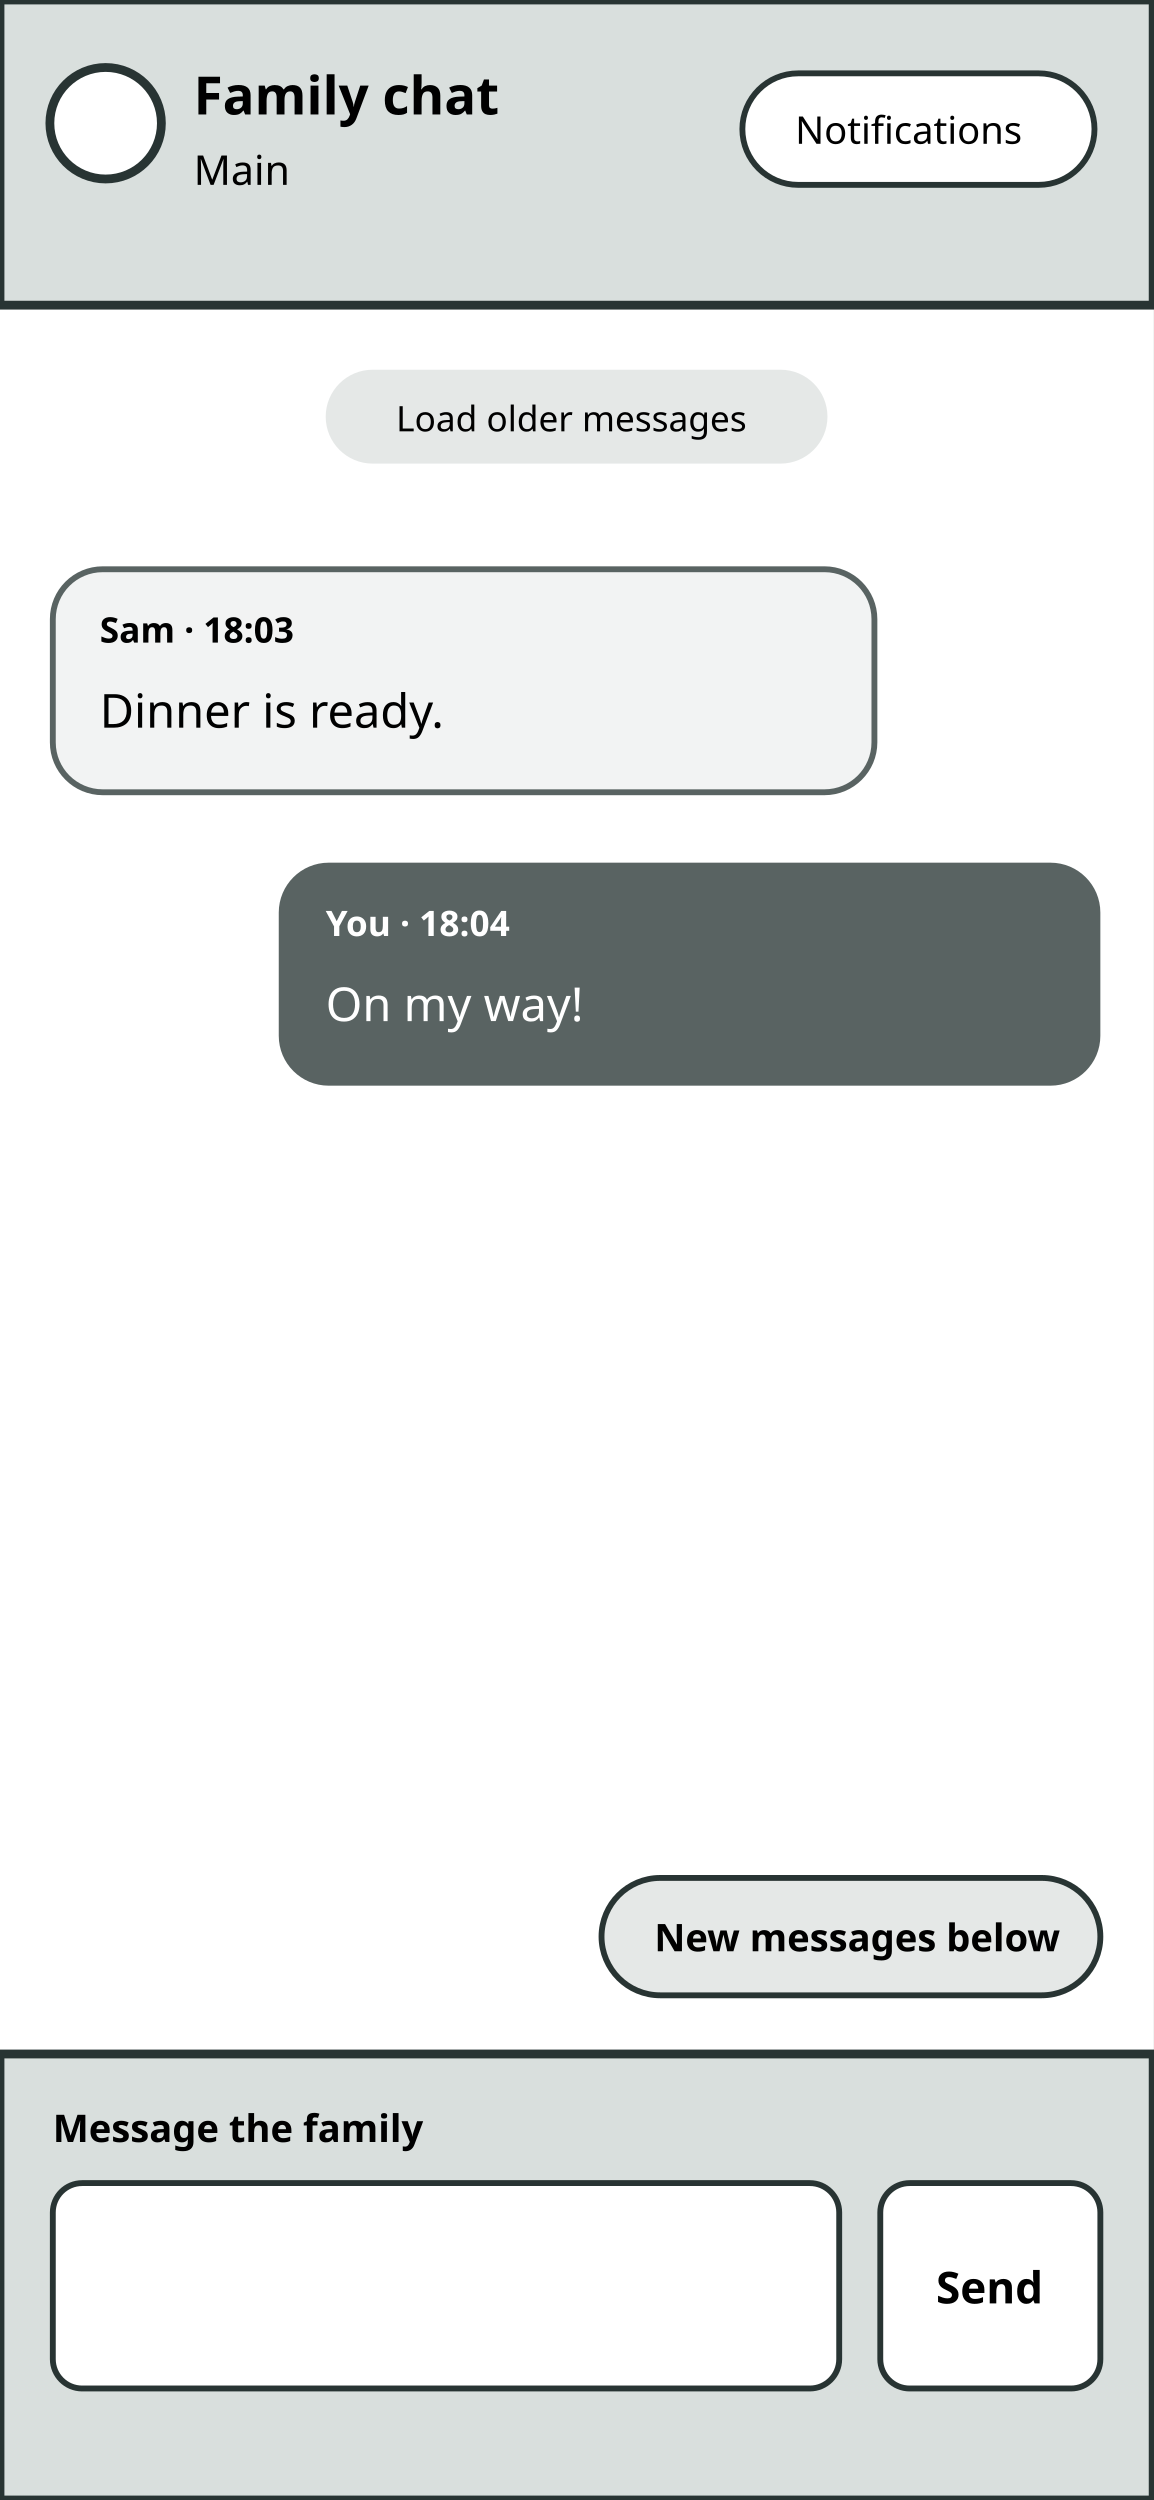
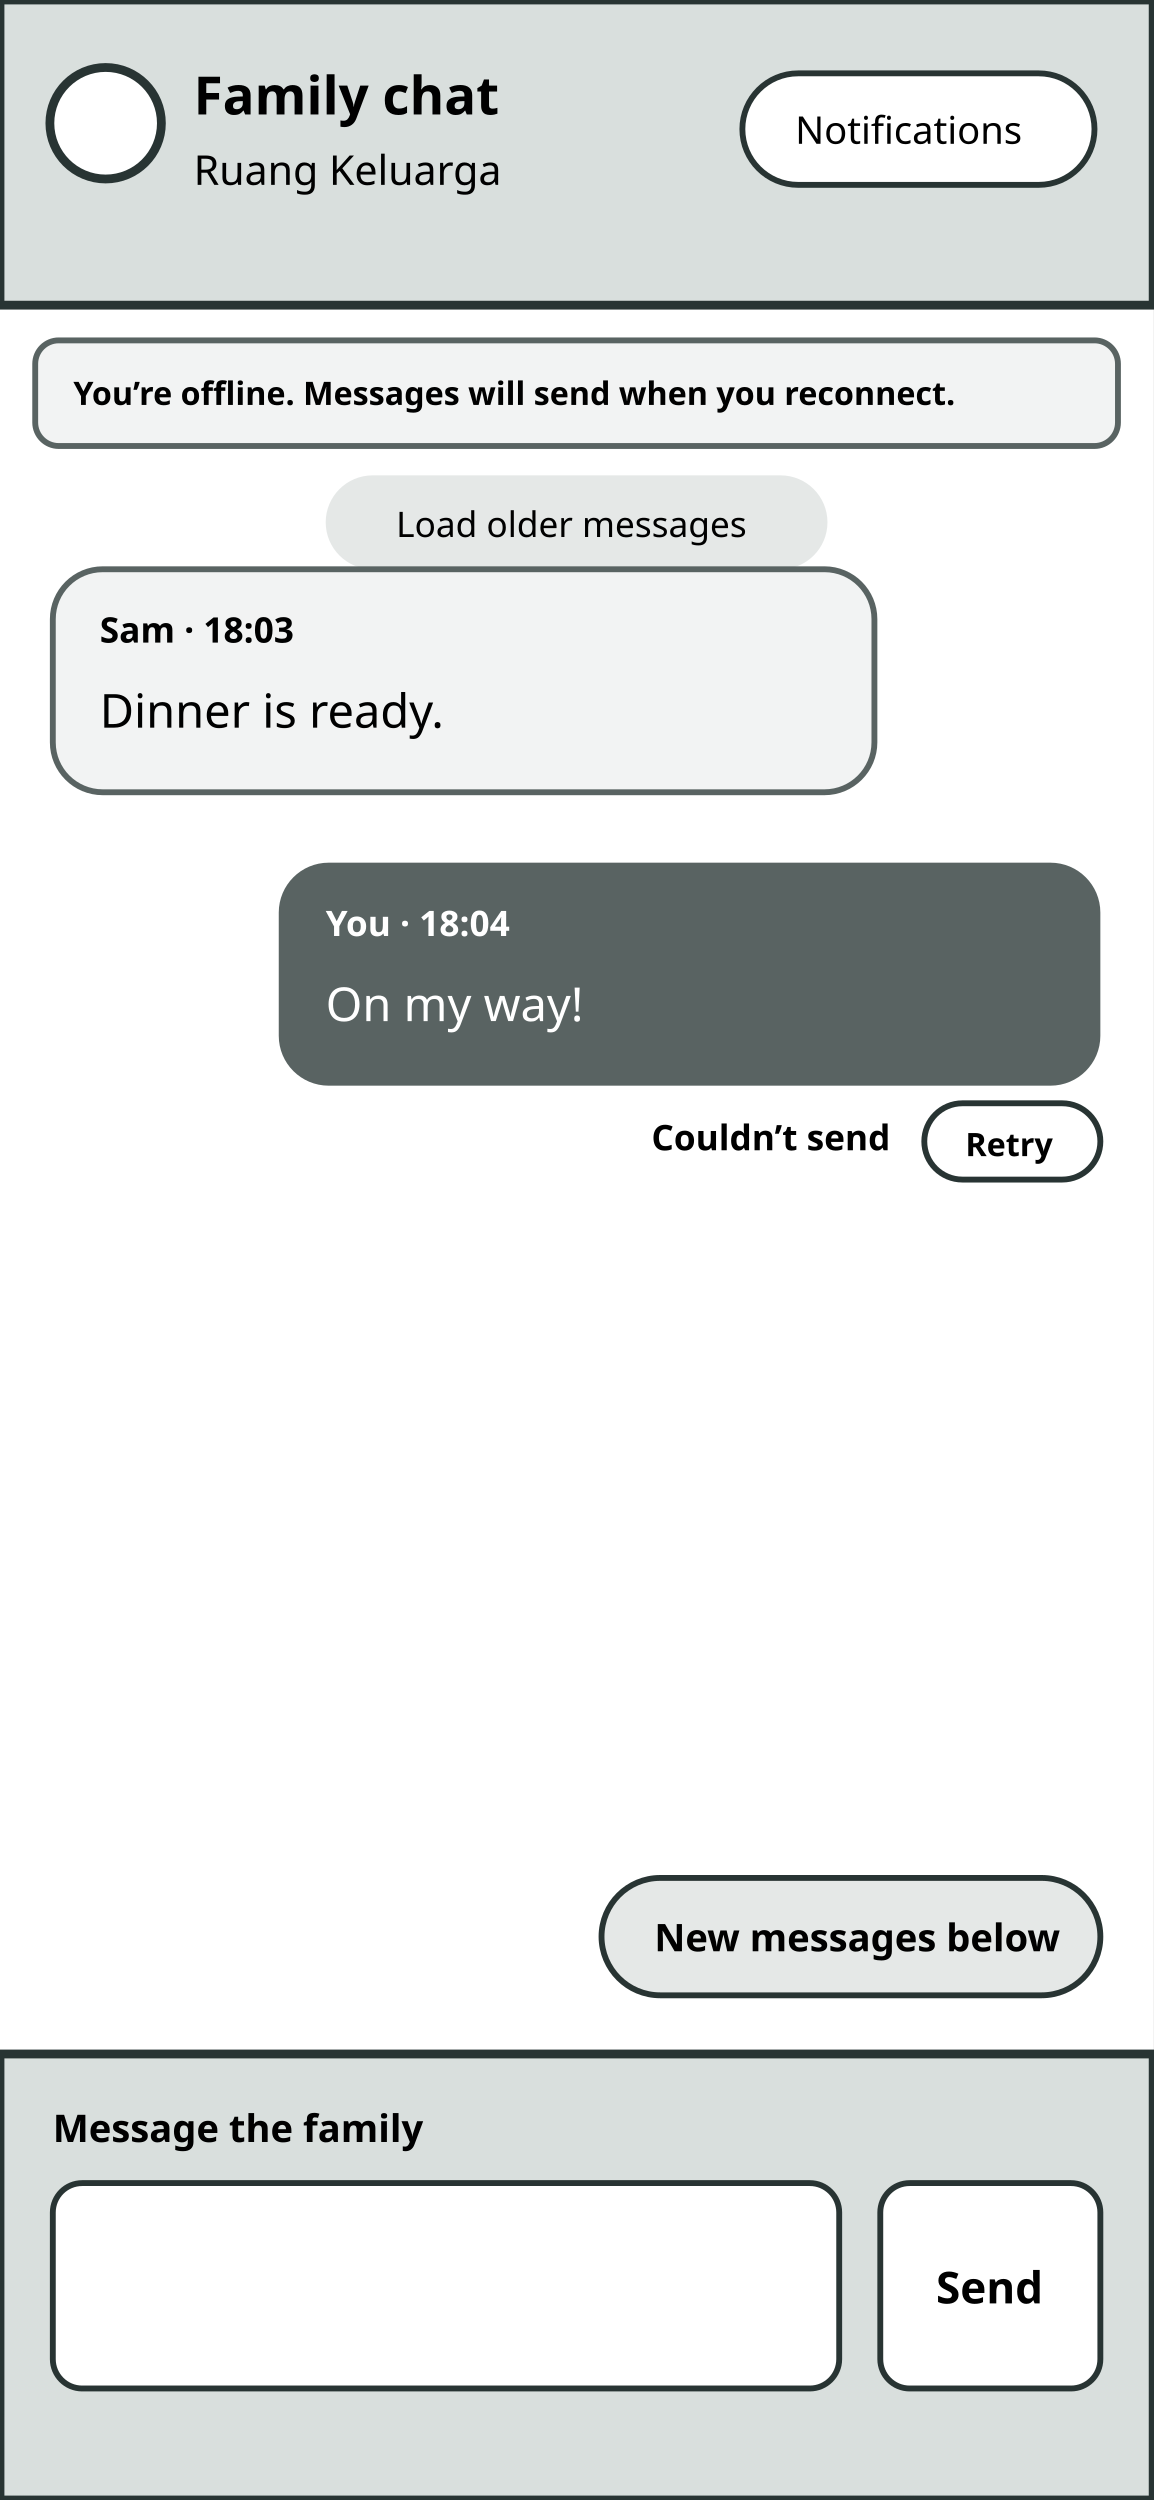
<svg xmlns="http://www.w3.org/2000/svg" width="393" height="852" viewBox="0 0 393 852" role="img" aria-labelledby="title desc">
  <rect width="393" height="852" fill="#fff" />
  <rect width="393" height="104" fill="#d9dfdd" stroke="#283433" stroke-width="3" />
  <circle cx="36" cy="42" r="19" fill="#fff" stroke="#283433" stroke-width="3" />
  <text x="66" y="39" font-family="sans-serif" font-size="18" font-weight="700">Family chat</text>
-   <text x="66" y="63" font-family="sans-serif" font-size="14">Main</text>
+   <text x="66" y="63" font-family="sans-serif" font-size="14">Ruang Keluarga</text>
  <rect x="253" y="25" width="120" height="38" rx="19" fill="#fff" stroke="#283433" stroke-width="2" />
  <text x="271" y="49" font-family="sans-serif" font-size="13">Notifications</text>
-   <rect x="111" y="126" width="171" height="32" rx="16" fill="#e5e8e7" />
-   <text x="135" y="147" font-family="sans-serif" font-size="12">Load older messages</text>
+   <rect x="12" y="116" width="369" height="36" rx="8" fill="#f2f3f3" stroke="#596362" stroke-width="2" />
+   <text x="25" y="138" font-family="sans-serif" font-size="11" font-weight="700">You’re offline. Messages will send when you reconnect.</text>
+   <rect x="111" y="162" width="171" height="32" rx="16" fill="#e5e8e7" />
+   <text x="135" y="183" font-family="sans-serif" font-size="12">Load older messages</text>
  <rect x="18" y="194" width="280" height="76" rx="17" fill="#f2f3f3" stroke="#596362" stroke-width="2" />
  <text x="34" y="219" font-family="sans-serif" font-size="12" font-weight="700">Sam · 18:03</text>
  <text x="34" y="248" font-family="sans-serif" font-size="16">Dinner is ready.</text>
  <rect x="95" y="294" width="280" height="76" rx="17" fill="#596362" />
  <text x="111" y="319" font-family="sans-serif" font-size="12" fill="#fff" font-weight="700">You · 18:04</text>
  <text x="111" y="348" font-family="sans-serif" font-size="16" fill="#fff">On my way!</text>
+   <text x="222" y="392" font-family="sans-serif" font-size="12" font-weight="700">Couldn’t send</text>
+   <rect x="315" y="376" width="60" height="26" rx="13" fill="#fff" stroke="#283433" stroke-width="2" />
+   <text x="329" y="394" font-family="sans-serif" font-size="11" font-weight="700">Retry</text>
  <rect x="205" y="640" width="170" height="40" rx="20" fill="#e5e8e7" stroke="#283433" stroke-width="2" />
  <text x="223" y="665" font-family="sans-serif" font-size="13" font-weight="700">New messages below</text>
  <rect y="700" width="393" height="152" fill="#d9dfdd" stroke="#283433" stroke-width="3" />
  <text x="18" y="730" font-family="sans-serif" font-size="13" font-weight="700">Message the family</text>
  <rect x="18" y="744" width="268" height="70" rx="10" fill="#fff" stroke="#283433" stroke-width="2" />
  <rect x="300" y="744" width="75" height="70" rx="10" fill="#fff" stroke="#283433" stroke-width="2" />
  <text x="319" y="785" font-family="sans-serif" font-size="15" font-weight="700">Send</text>
</svg>
